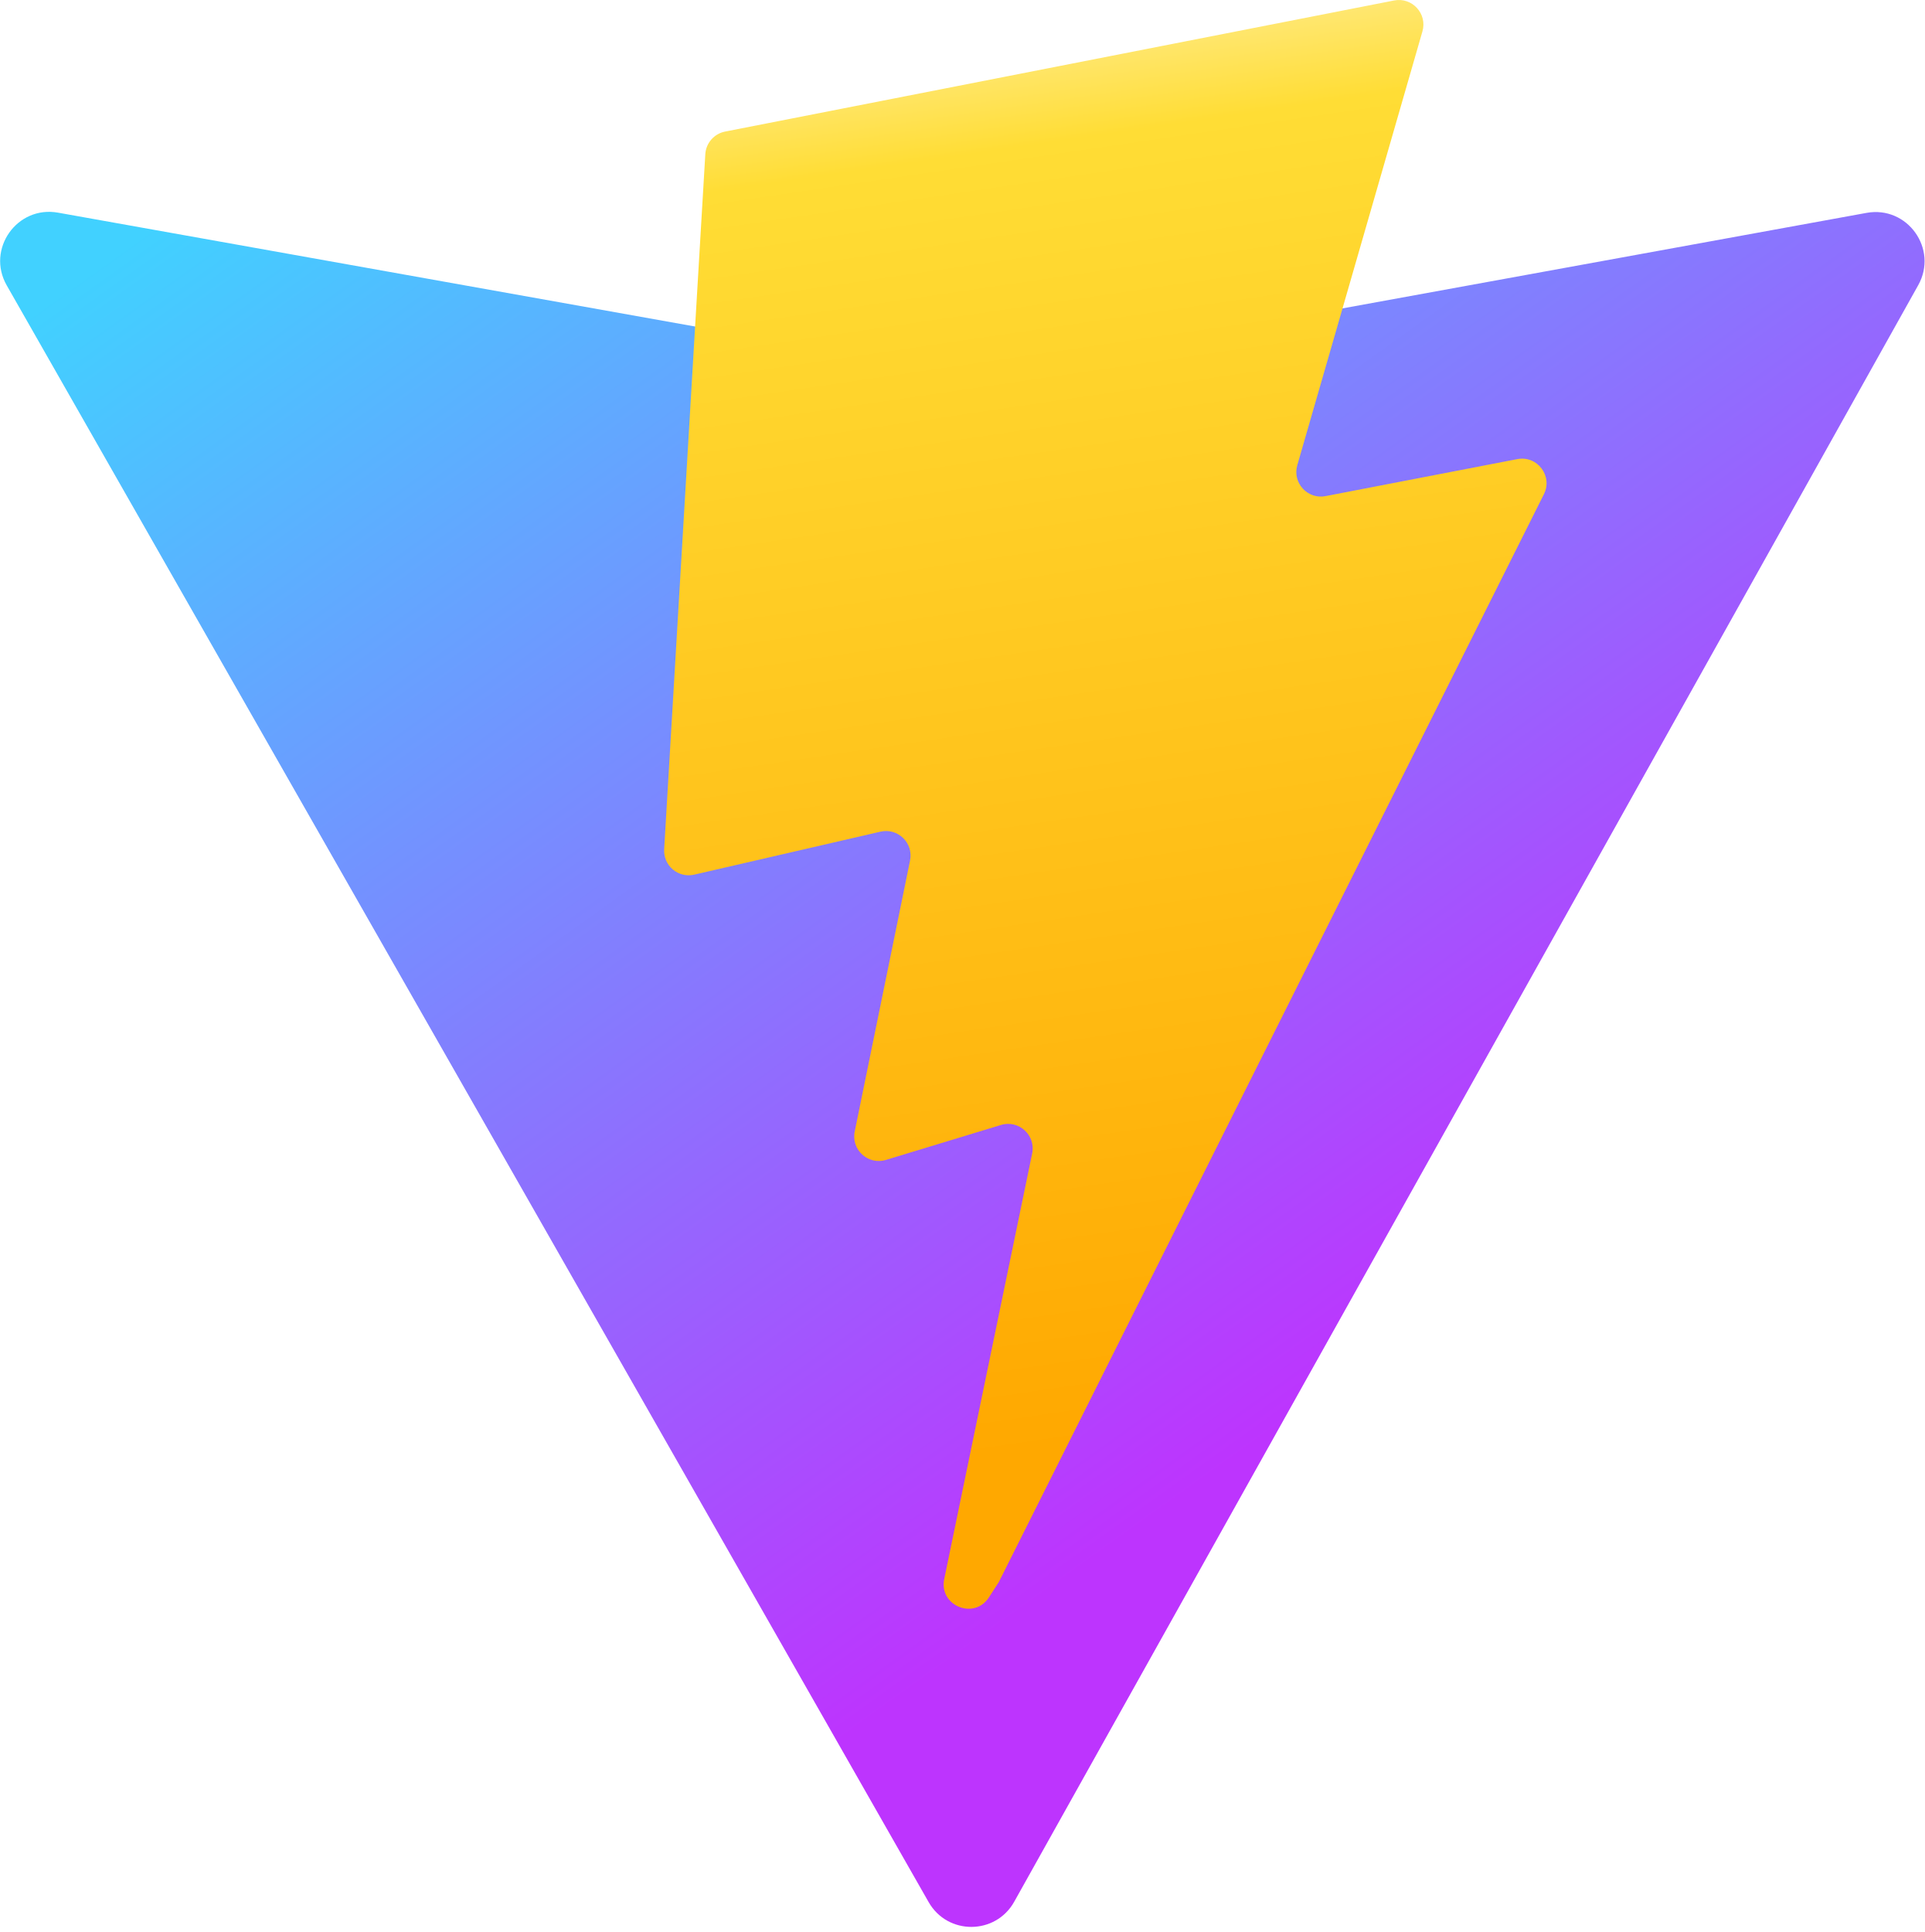
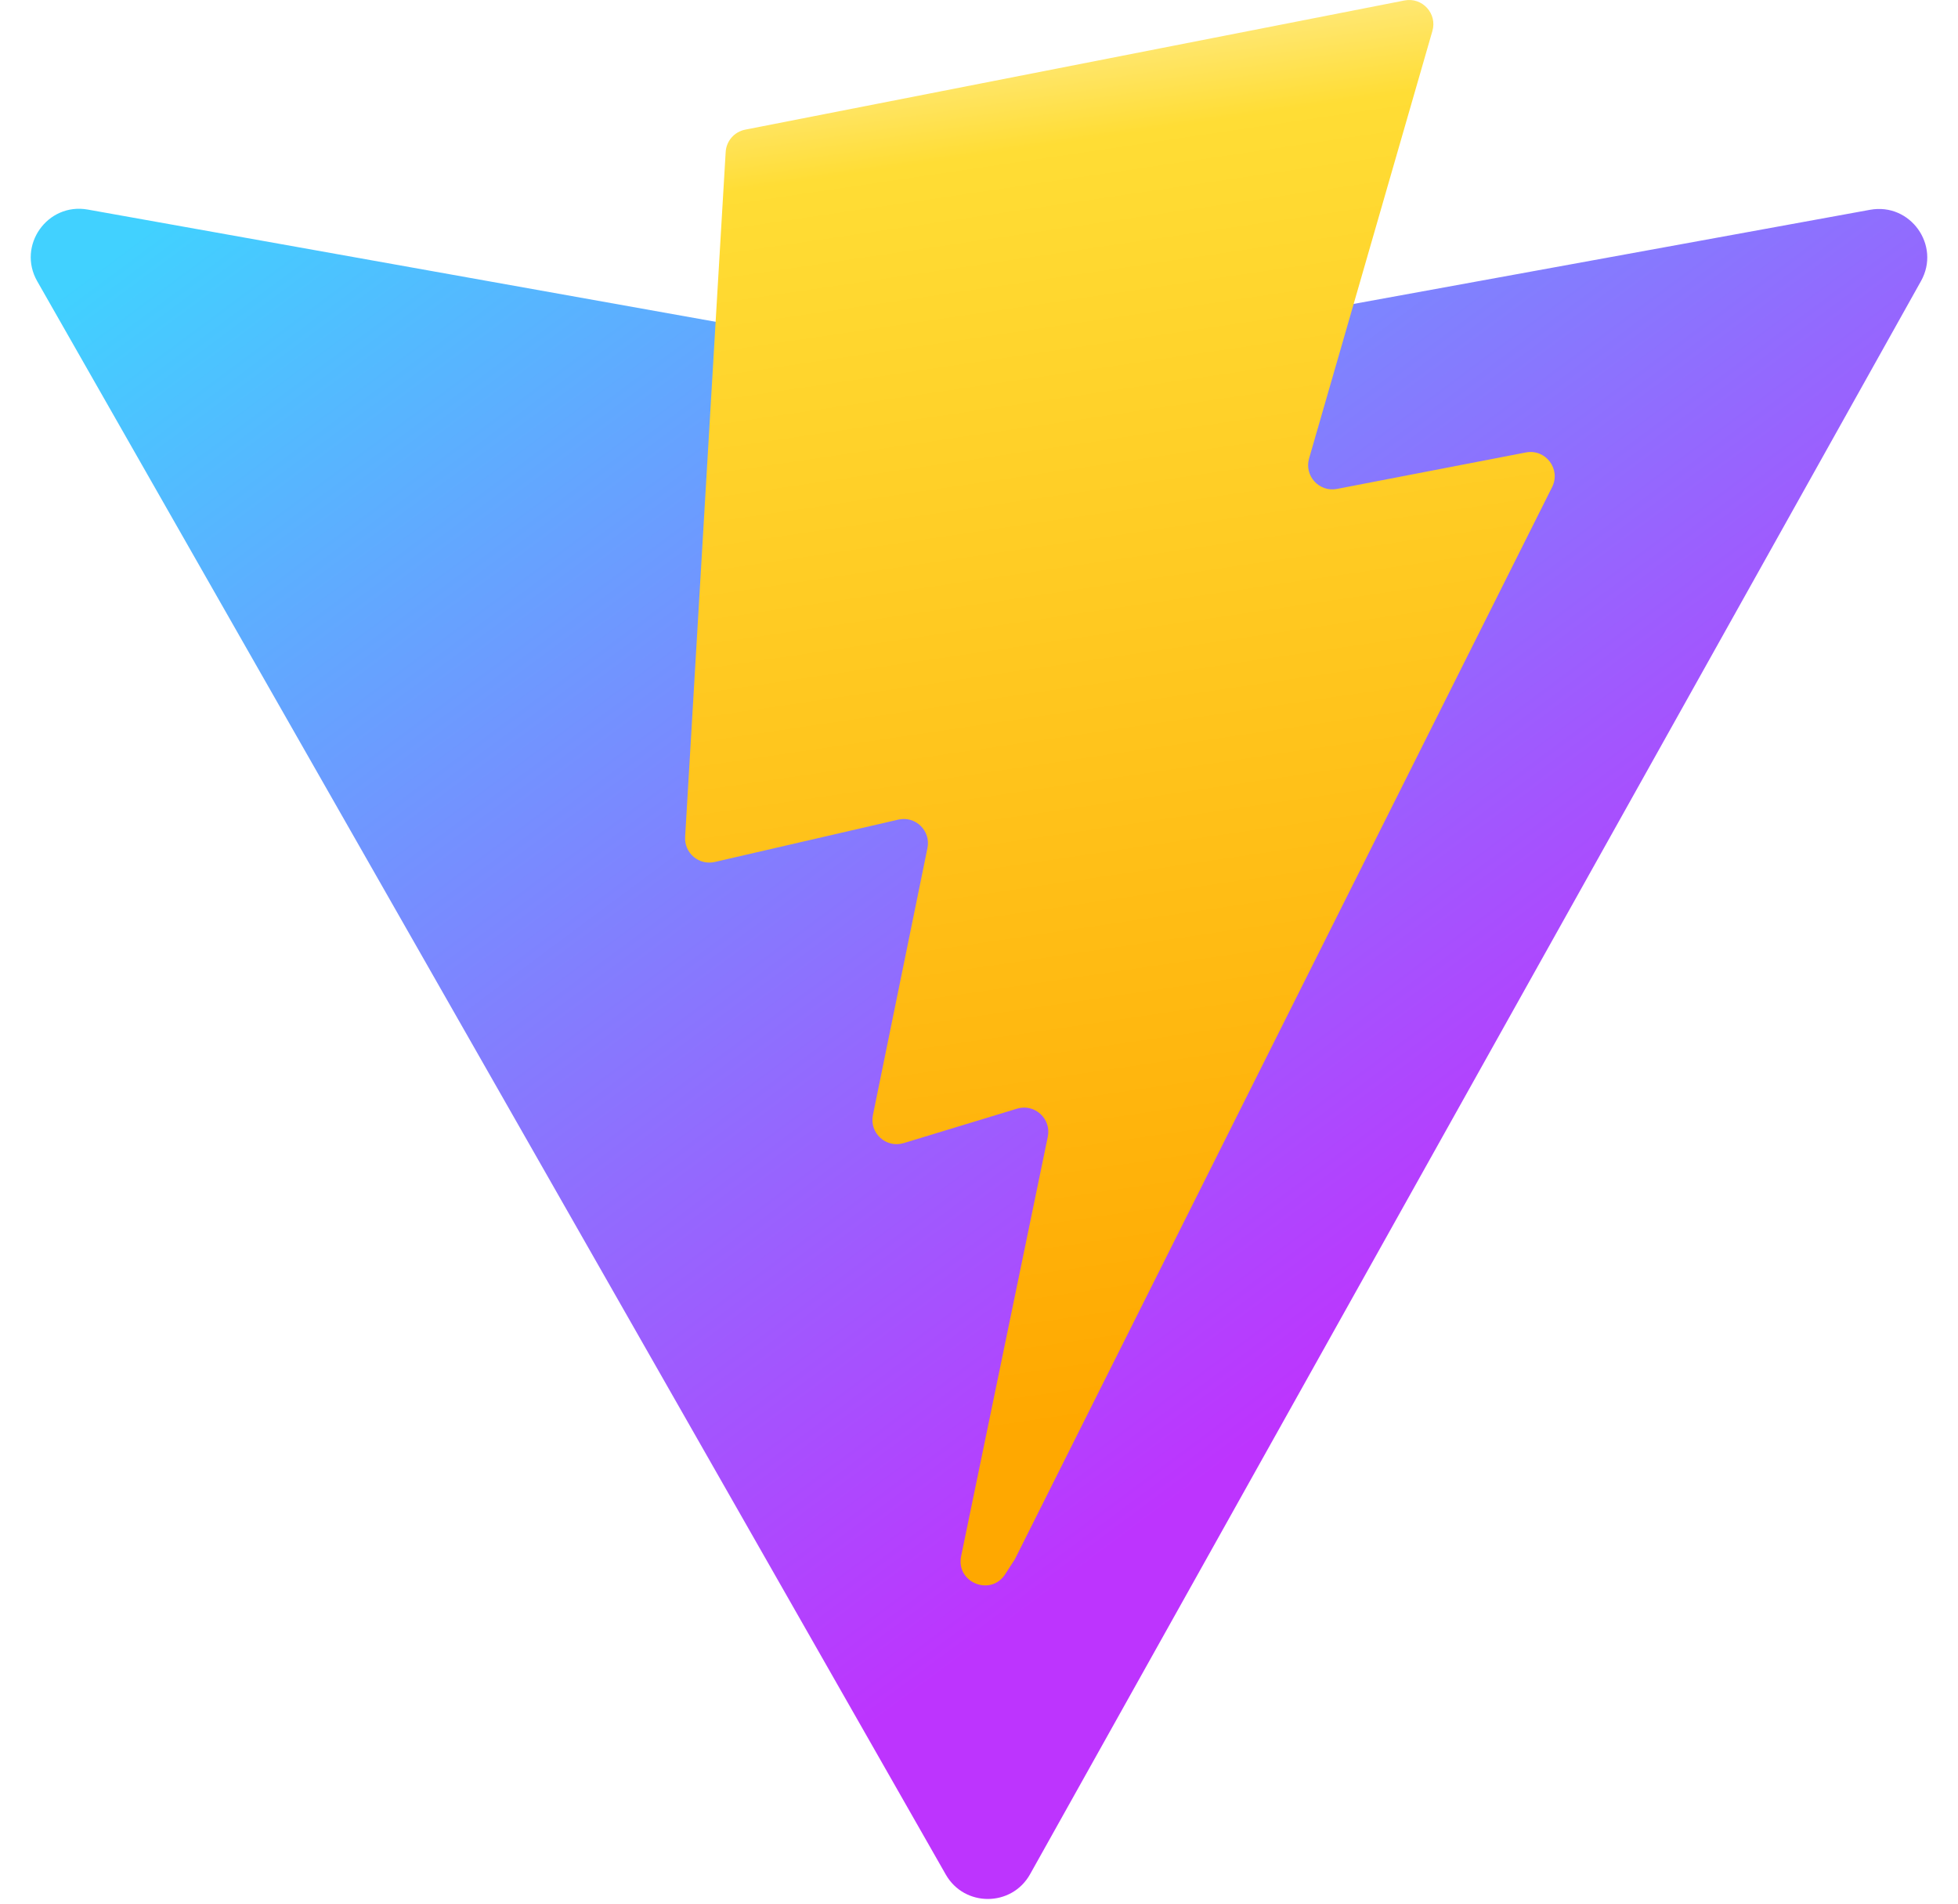
- <svg xmlns="http://www.w3.org/2000/svg" aria-hidden="true" role="img" class="iconify iconify--logos" width="31.88" height="32" preserveAspectRatio="xMidYMid meet" viewBox="0 0 256 257">
+ <svg xmlns="http://www.w3.org/2000/svg" aria-hidden="true" role="img" class="iconify iconify--logos" width="31.88" height="31" preserveAspectRatio="xMidYMid meet" viewBox="0 0 256 257">
  <defs>
    <linearGradient id="IconifyId1813088fe1fbc01fb466" x1="-.828%" x2="57.636%" y1="7.652%" y2="78.411%">
      <stop offset="0%" stop-color="#41D1FF" />
      <stop offset="100%" stop-color="#BD34FE" />
    </linearGradient>
    <linearGradient id="IconifyId1813088fe1fbc01fb467" x1="43.376%" x2="50.316%" y1="2.242%" y2="89.03%">
      <stop offset="0%" stop-color="#FFEA83" />
      <stop offset="8.333%" stop-color="#FFDD35" />
      <stop offset="100%" stop-color="#FFA800" />
    </linearGradient>
  </defs>
  <path fill="url(#IconifyId1813088fe1fbc01fb466)" d="M255.153 37.938L134.897 252.976c-2.483 4.44-8.862 4.466-11.382.048L.875 37.958c-2.746-4.814 1.371-10.646 6.827-9.67l120.385 21.517a6.537 6.537 0 0 0 2.322-.004l117.867-21.483c5.438-.991 9.574 4.796 6.877 9.62Z" />
  <path fill="url(#IconifyId1813088fe1fbc01fb467)" d="M185.432.063L96.44 17.501a3.268 3.268 0 0 0-2.634 3.014l-5.474 92.456a3.268 3.268 0 0 0 3.997 3.378l24.777-5.718c2.318-.535 4.413 1.507 3.936 3.838l-7.361 36.047c-.495 2.426 1.782 4.5 4.151 3.78l15.304-4.649c2.372-.72 4.652 1.36 4.15 3.788l-11.698 56.621c-.732 3.542 3.979 5.473 5.943 2.437l1.313-2.028l72.516-144.72c1.215-2.423-.88-5.186-3.54-4.672l-25.505 4.922c-2.396.462-4.435-1.77-3.759-4.114l16.646-57.705c.677-2.35-1.37-4.583-3.769-4.113Z" />
</svg>
